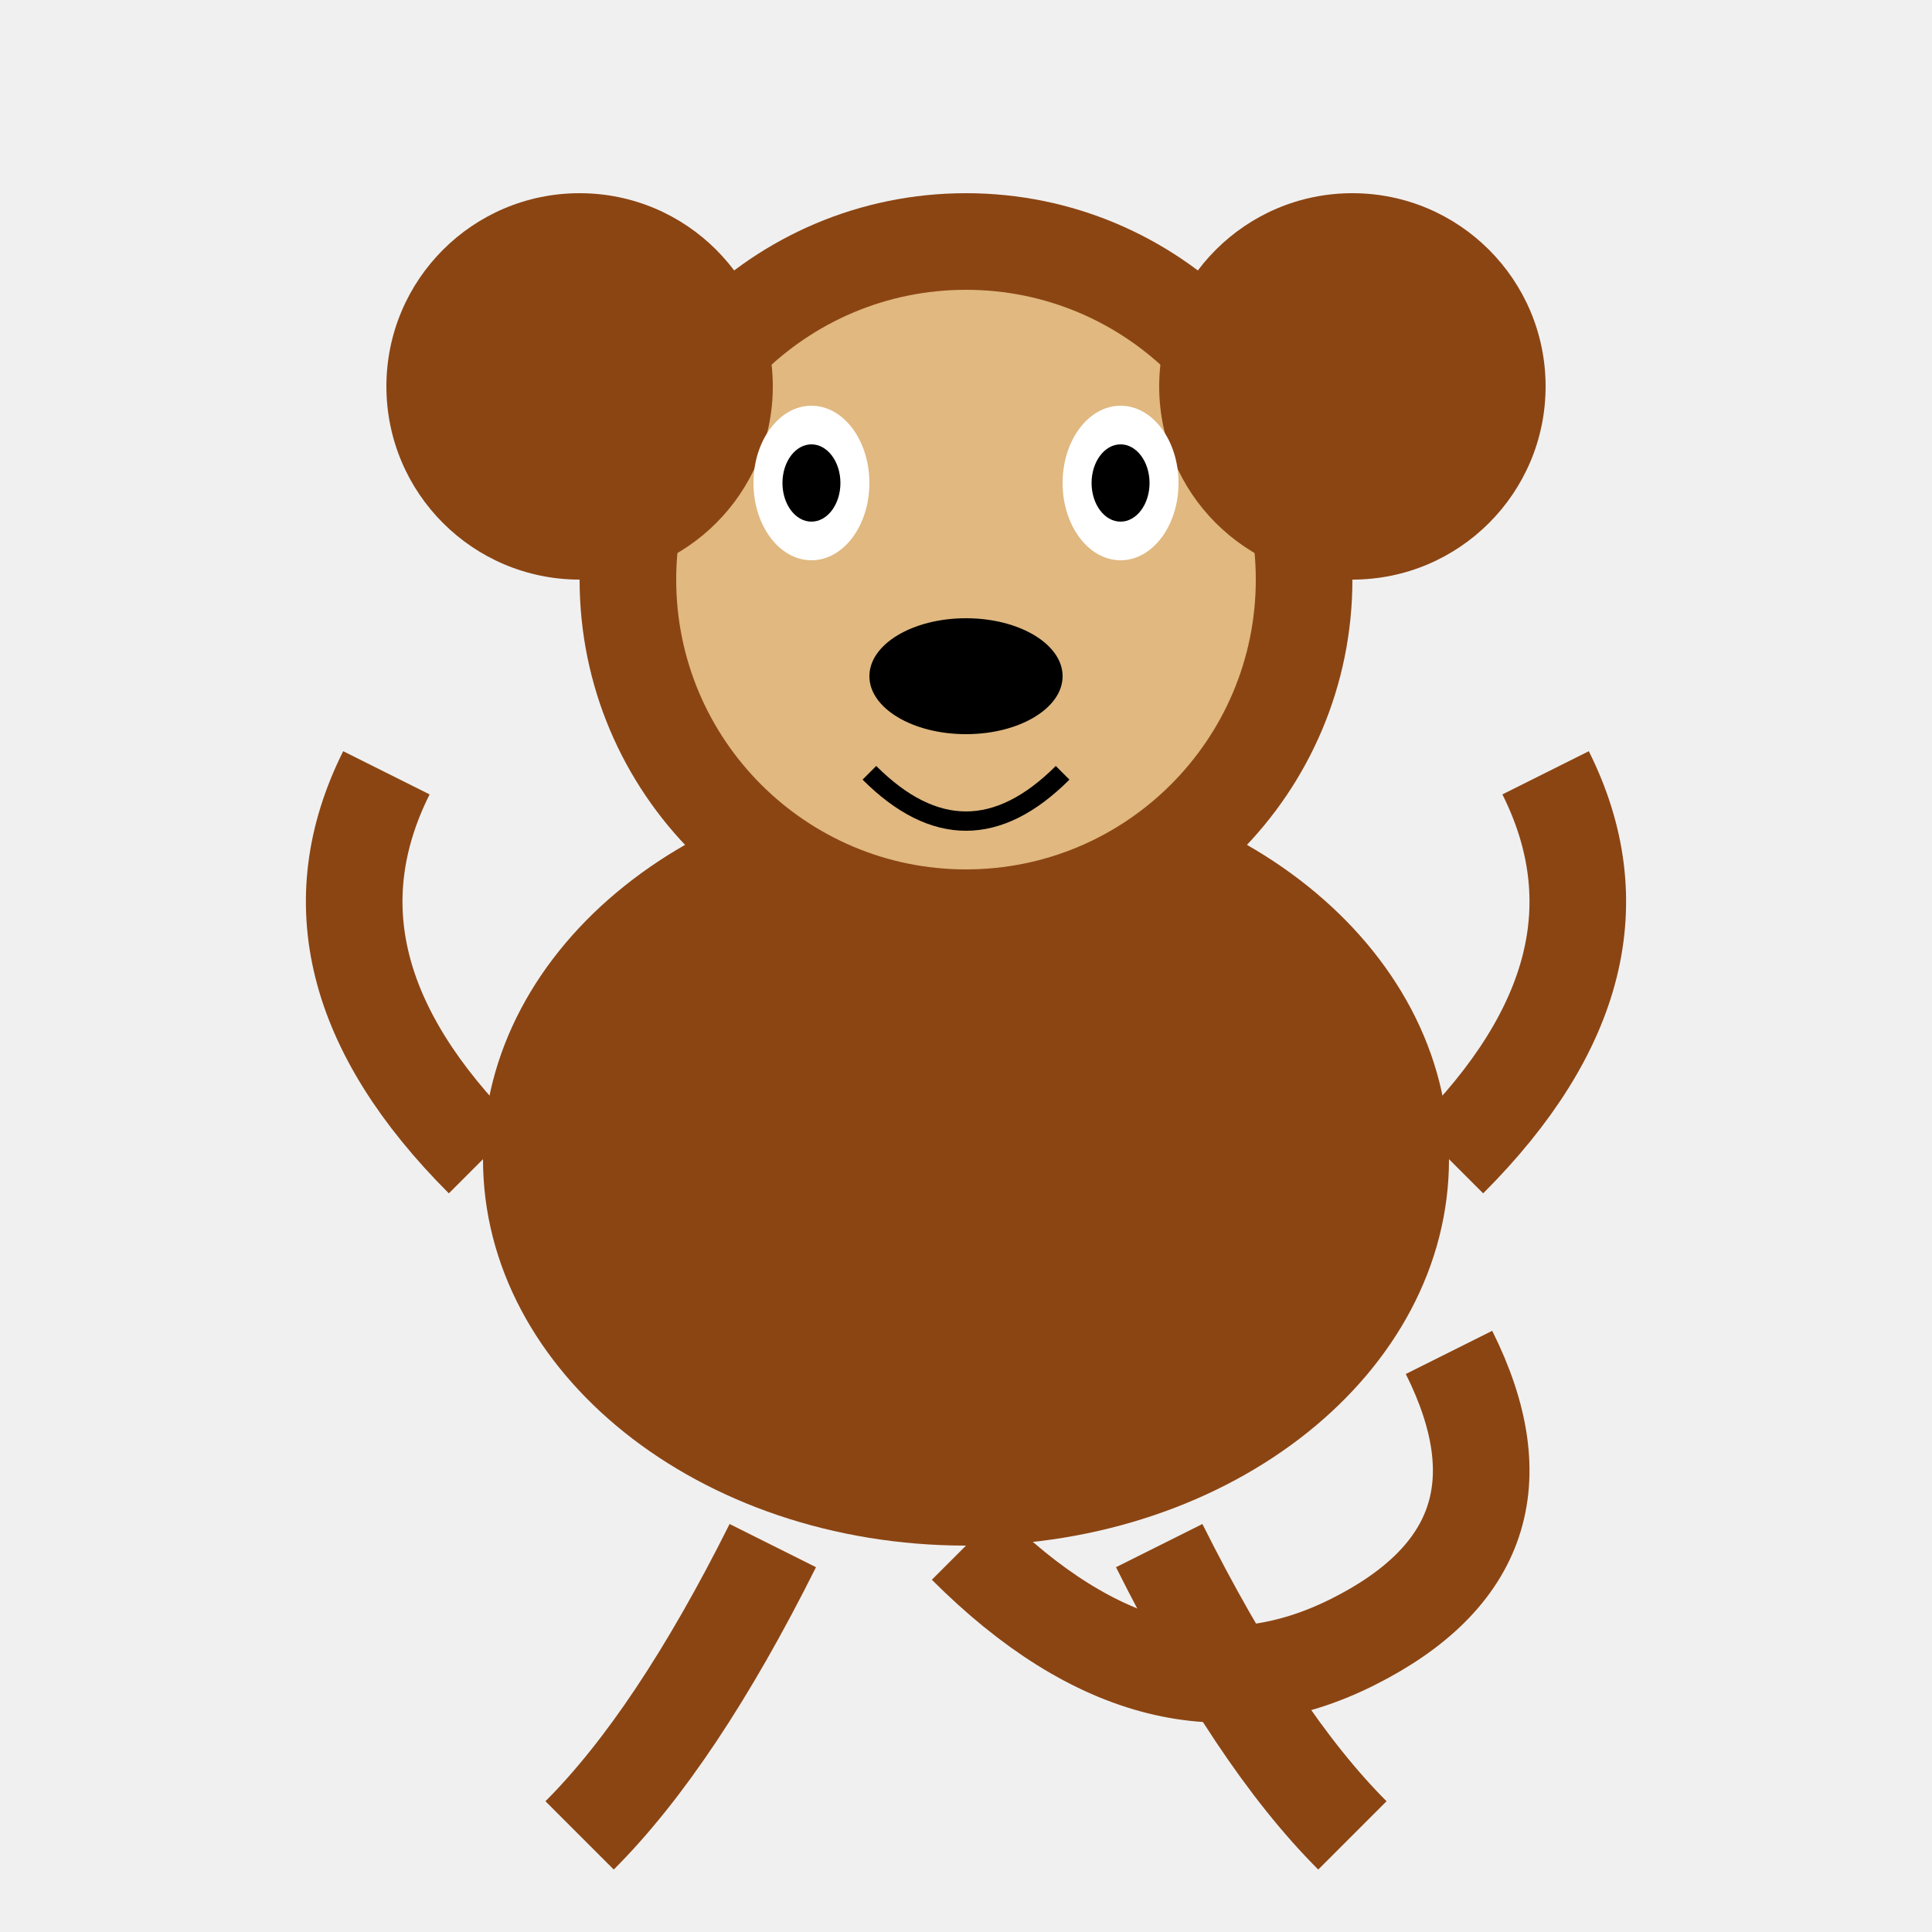
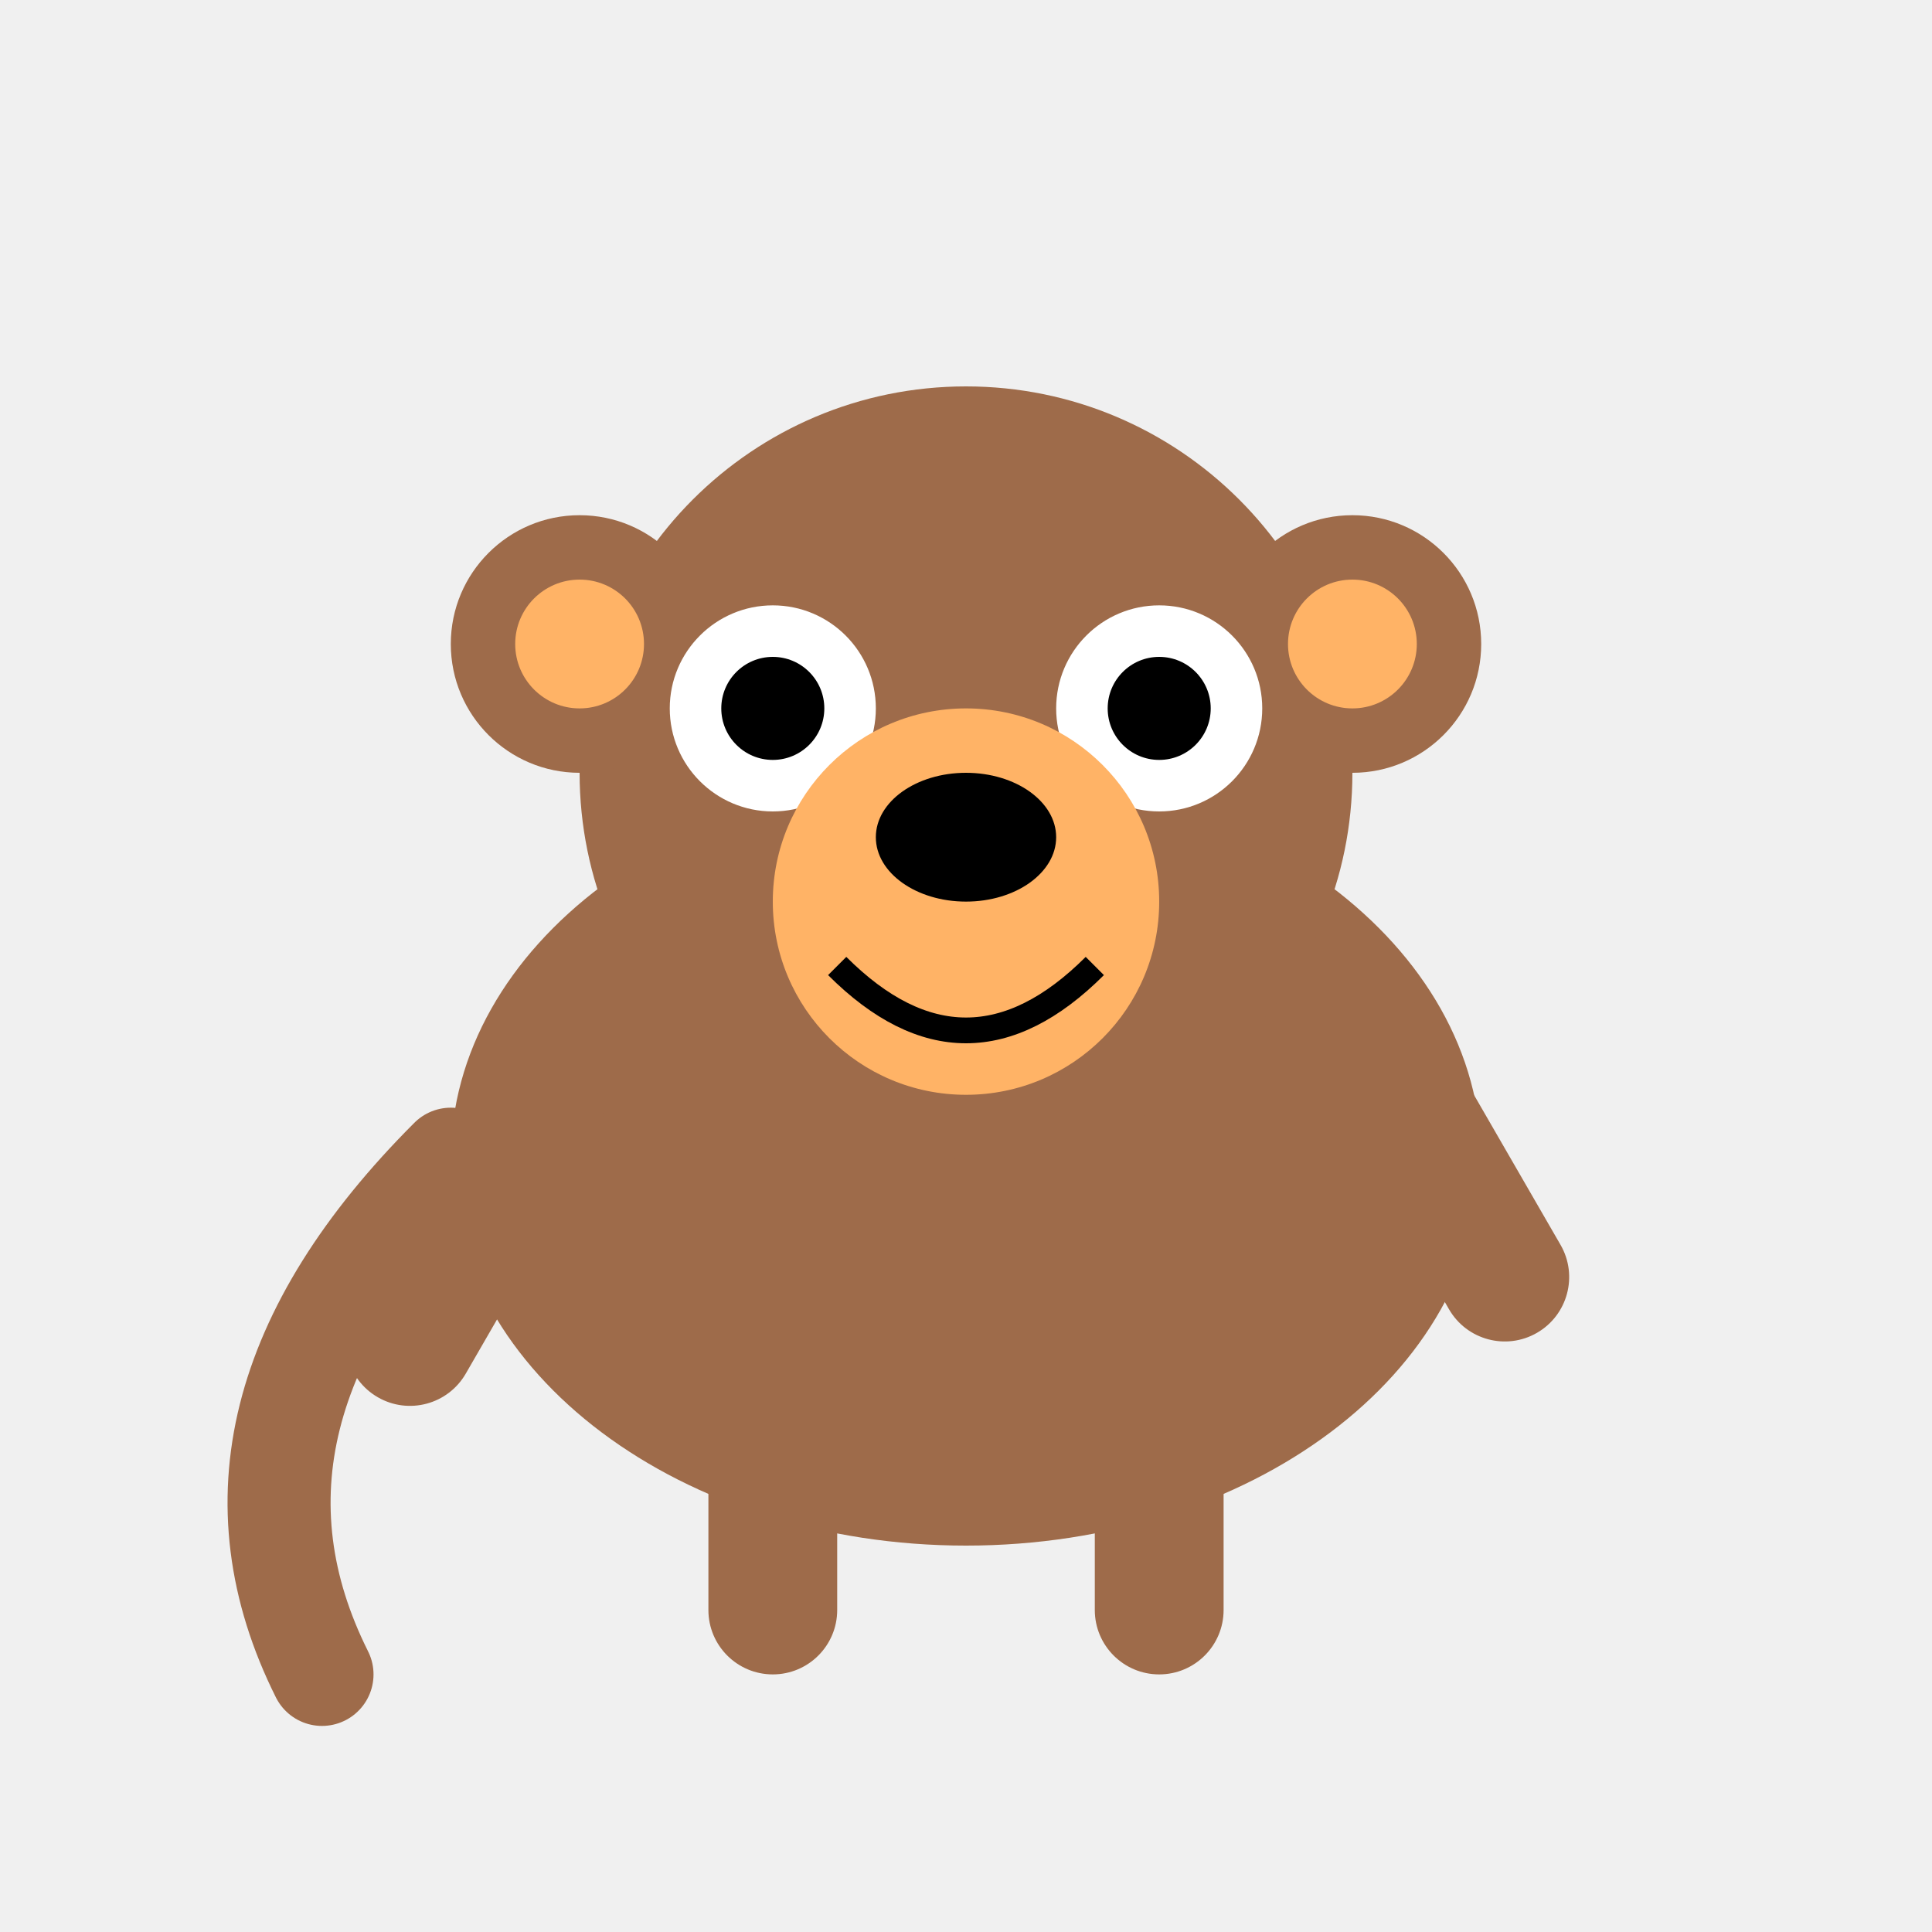
- <svg xmlns="http://www.w3.org/2000/svg" width="100" height="100" viewBox="0 0 100 100">
-   <ellipse cx="50" cy="60" rx="25" ry="20" fill="#8B4513" />
-   <circle cx="50" cy="30" r="20" fill="#8B4513" />
-   <ellipse cx="50" cy="30" rx="15" ry="15" fill="#E0B880" />
-   <circle cx="30" cy="20" r="10" fill="#8B4513" />
-   <circle cx="70" cy="20" r="10" fill="#8B4513" />
-   <ellipse cx="42" cy="25" rx="3" ry="4" fill="#FFFFFF" />
-   <ellipse cx="58" cy="25" rx="3" ry="4" fill="#FFFFFF" />
-   <ellipse cx="42" cy="25" rx="1.5" ry="2" fill="#000000" />
-   <ellipse cx="58" cy="25" rx="1.5" ry="2" fill="#000000" />
-   <ellipse cx="50" cy="35" rx="5" ry="3" fill="#000000" />
-   <path d="M45,40 Q50,45 55,40" stroke="#000000" stroke-width="1" fill="none" />
-   <path d="M25,60 Q15,50 20,40" stroke="#8B4513" stroke-width="5" fill="none" />
-   <path d="M75,60 Q85,50 80,40" stroke="#8B4513" stroke-width="5" fill="none" />
-   <path d="M40,80 Q35,90 30,95" stroke="#8B4513" stroke-width="5" fill="none" />
-   <path d="M60,80 Q65,90 70,95" stroke="#8B4513" stroke-width="5" fill="none" />
-   <path d="M50,80 Q60,90 70,85 Q80,80 75,70" stroke="#8B4513" stroke-width="5" fill="none" />
+ <svg xmlns="http://www.w3.org/2000/svg" width="150" height="150" viewBox="0 0 150 150">
+   <g id="monkey-character">
+     <ellipse cx="75" cy="90" rx="40" ry="30" fill="#9e6b4a" />
+     <circle cx="75" cy="60" r="30" fill="#9e6b4a" />
+     <circle cx="45" cy="50" r="10" fill="#9e6b4a" />
+     <circle cx="105" cy="50" r="10" fill="#9e6b4a" />
+     <circle cx="45" cy="50" r="5" fill="#ffb366" />
+     <circle cx="105" cy="50" r="5" fill="#ffb366" />
+     <g id="eyes">
+       <circle cx="60" cy="55" r="8" fill="#ffffff" />
+       <circle cx="90" cy="55" r="8" fill="#ffffff" />
+       <circle cx="60" cy="55" r="4" fill="#000000" />
+       <circle cx="90" cy="55" r="4" fill="#000000" />
+     </g>
+     <circle cx="75" cy="70" r="15" fill="#ffb366" />
+     <ellipse cx="75" cy="65" rx="7" ry="5" fill="#000000" />
+     <path d="M65,75 Q75,85 85,75" fill="none" stroke="#000000" stroke-width="2" />
+     <path d="M35,90 Q15,110 25,130" fill="none" stroke="#9e6b4a" stroke-width="8" stroke-linecap="round" />
+     <rect x="55" y="110" width="10" height="20" rx="5" fill="#9e6b4a" />
+     <rect x="85" y="110" width="10" height="20" rx="5" fill="#9e6b4a" />
+     <rect x="40" y="80" width="10" height="30" rx="5" fill="#9e6b4a" transform="rotate(30, 40, 80)" />
+     <rect x="100" y="80" width="10" height="30" rx="5" fill="#9e6b4a" transform="rotate(-30, 100, 80)" />
+   </g>
</svg>
